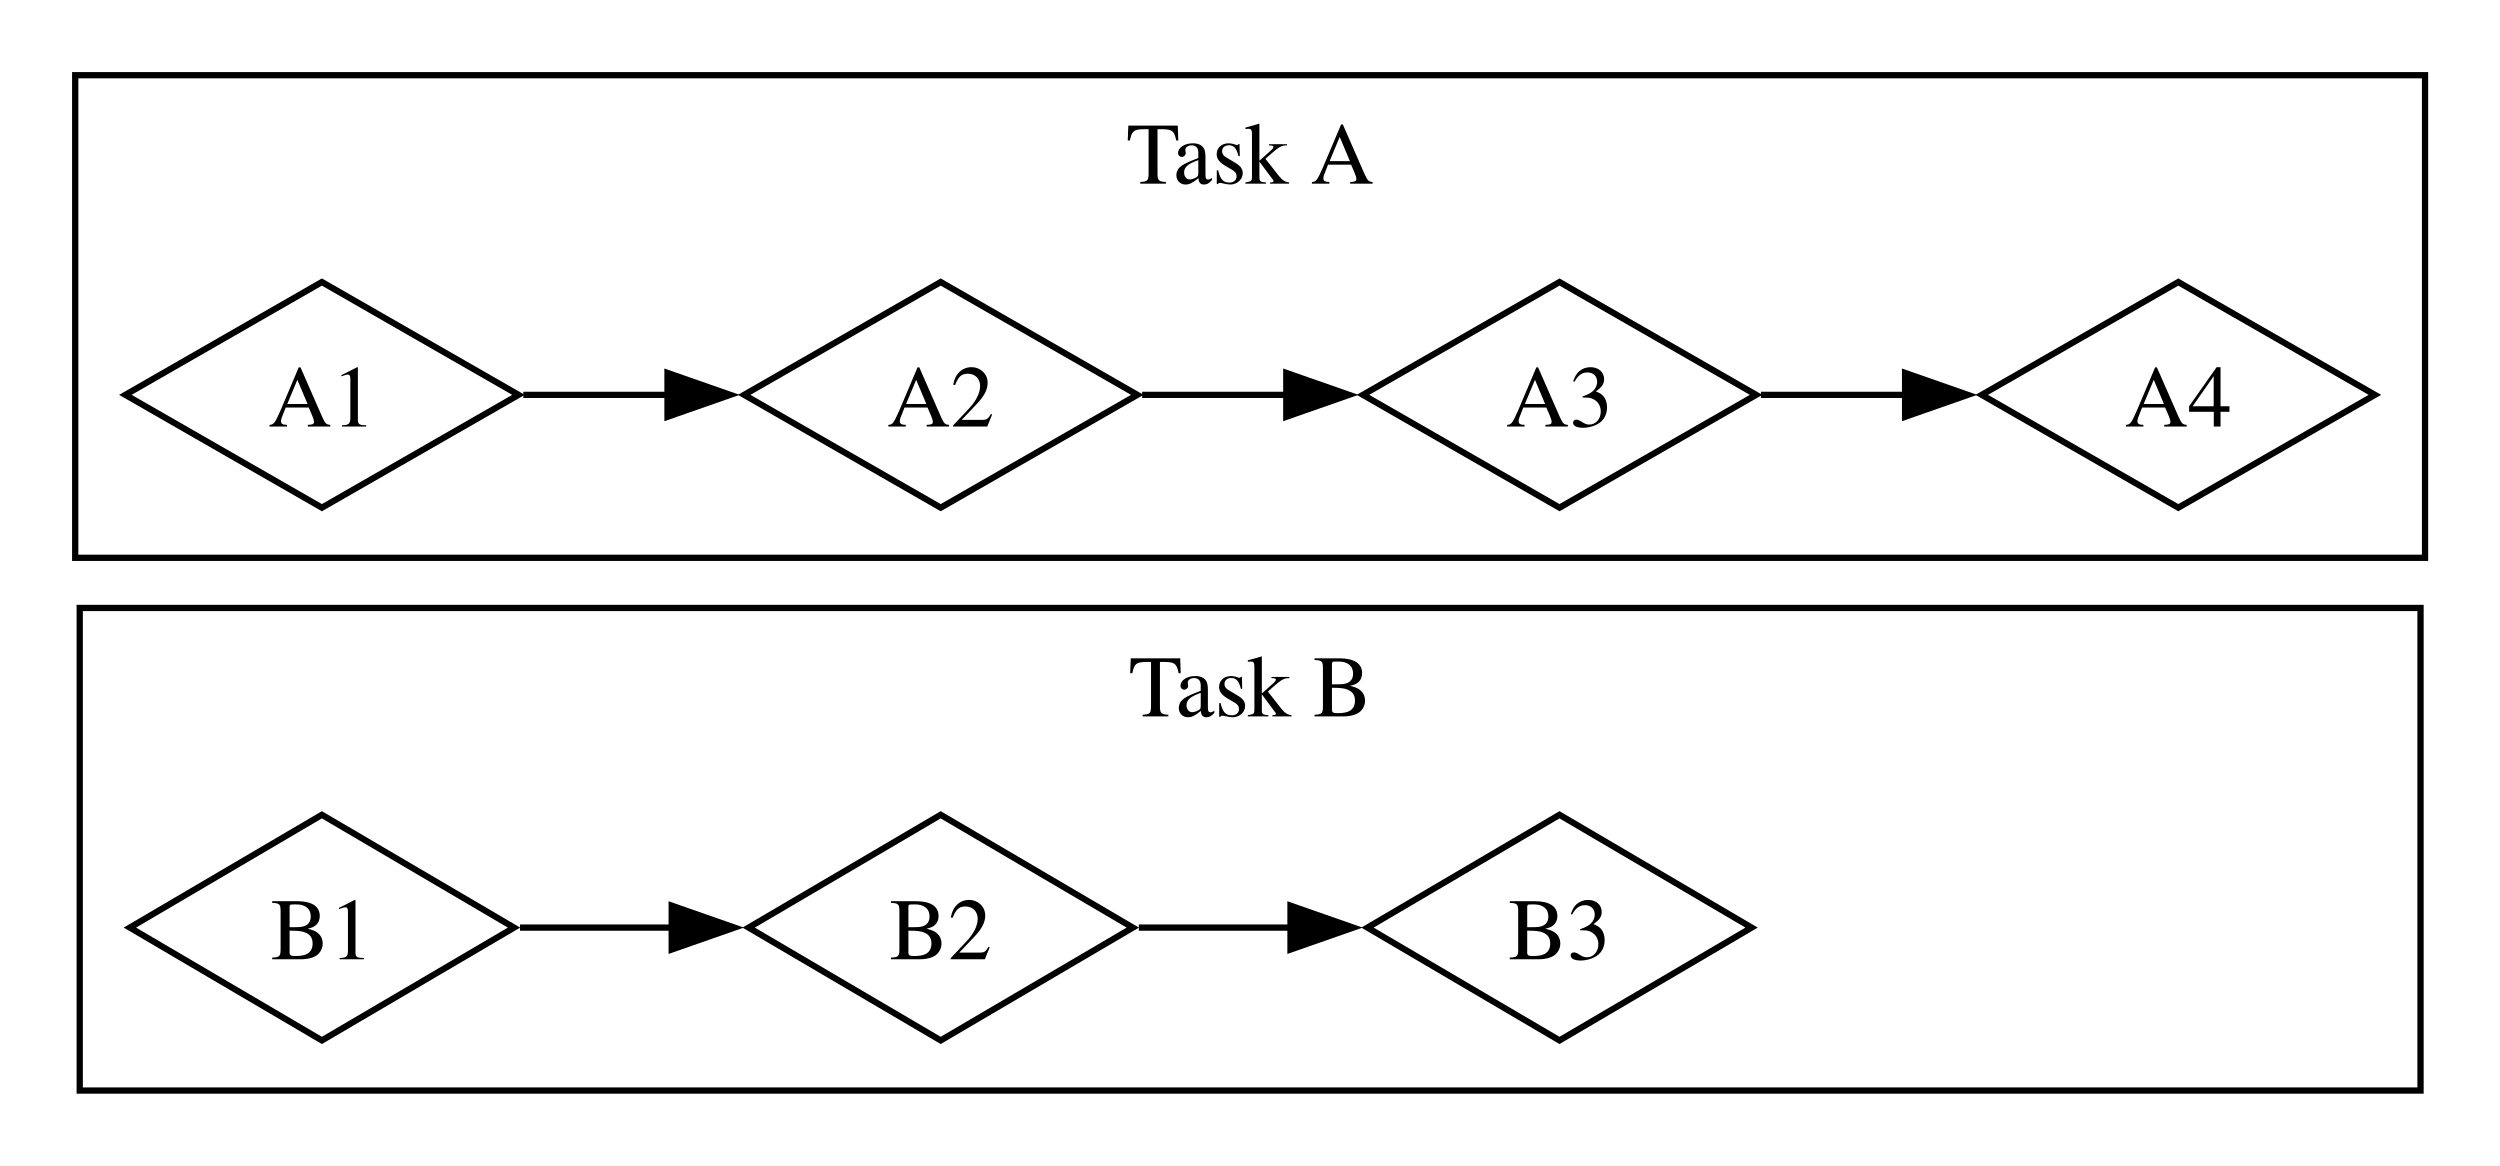
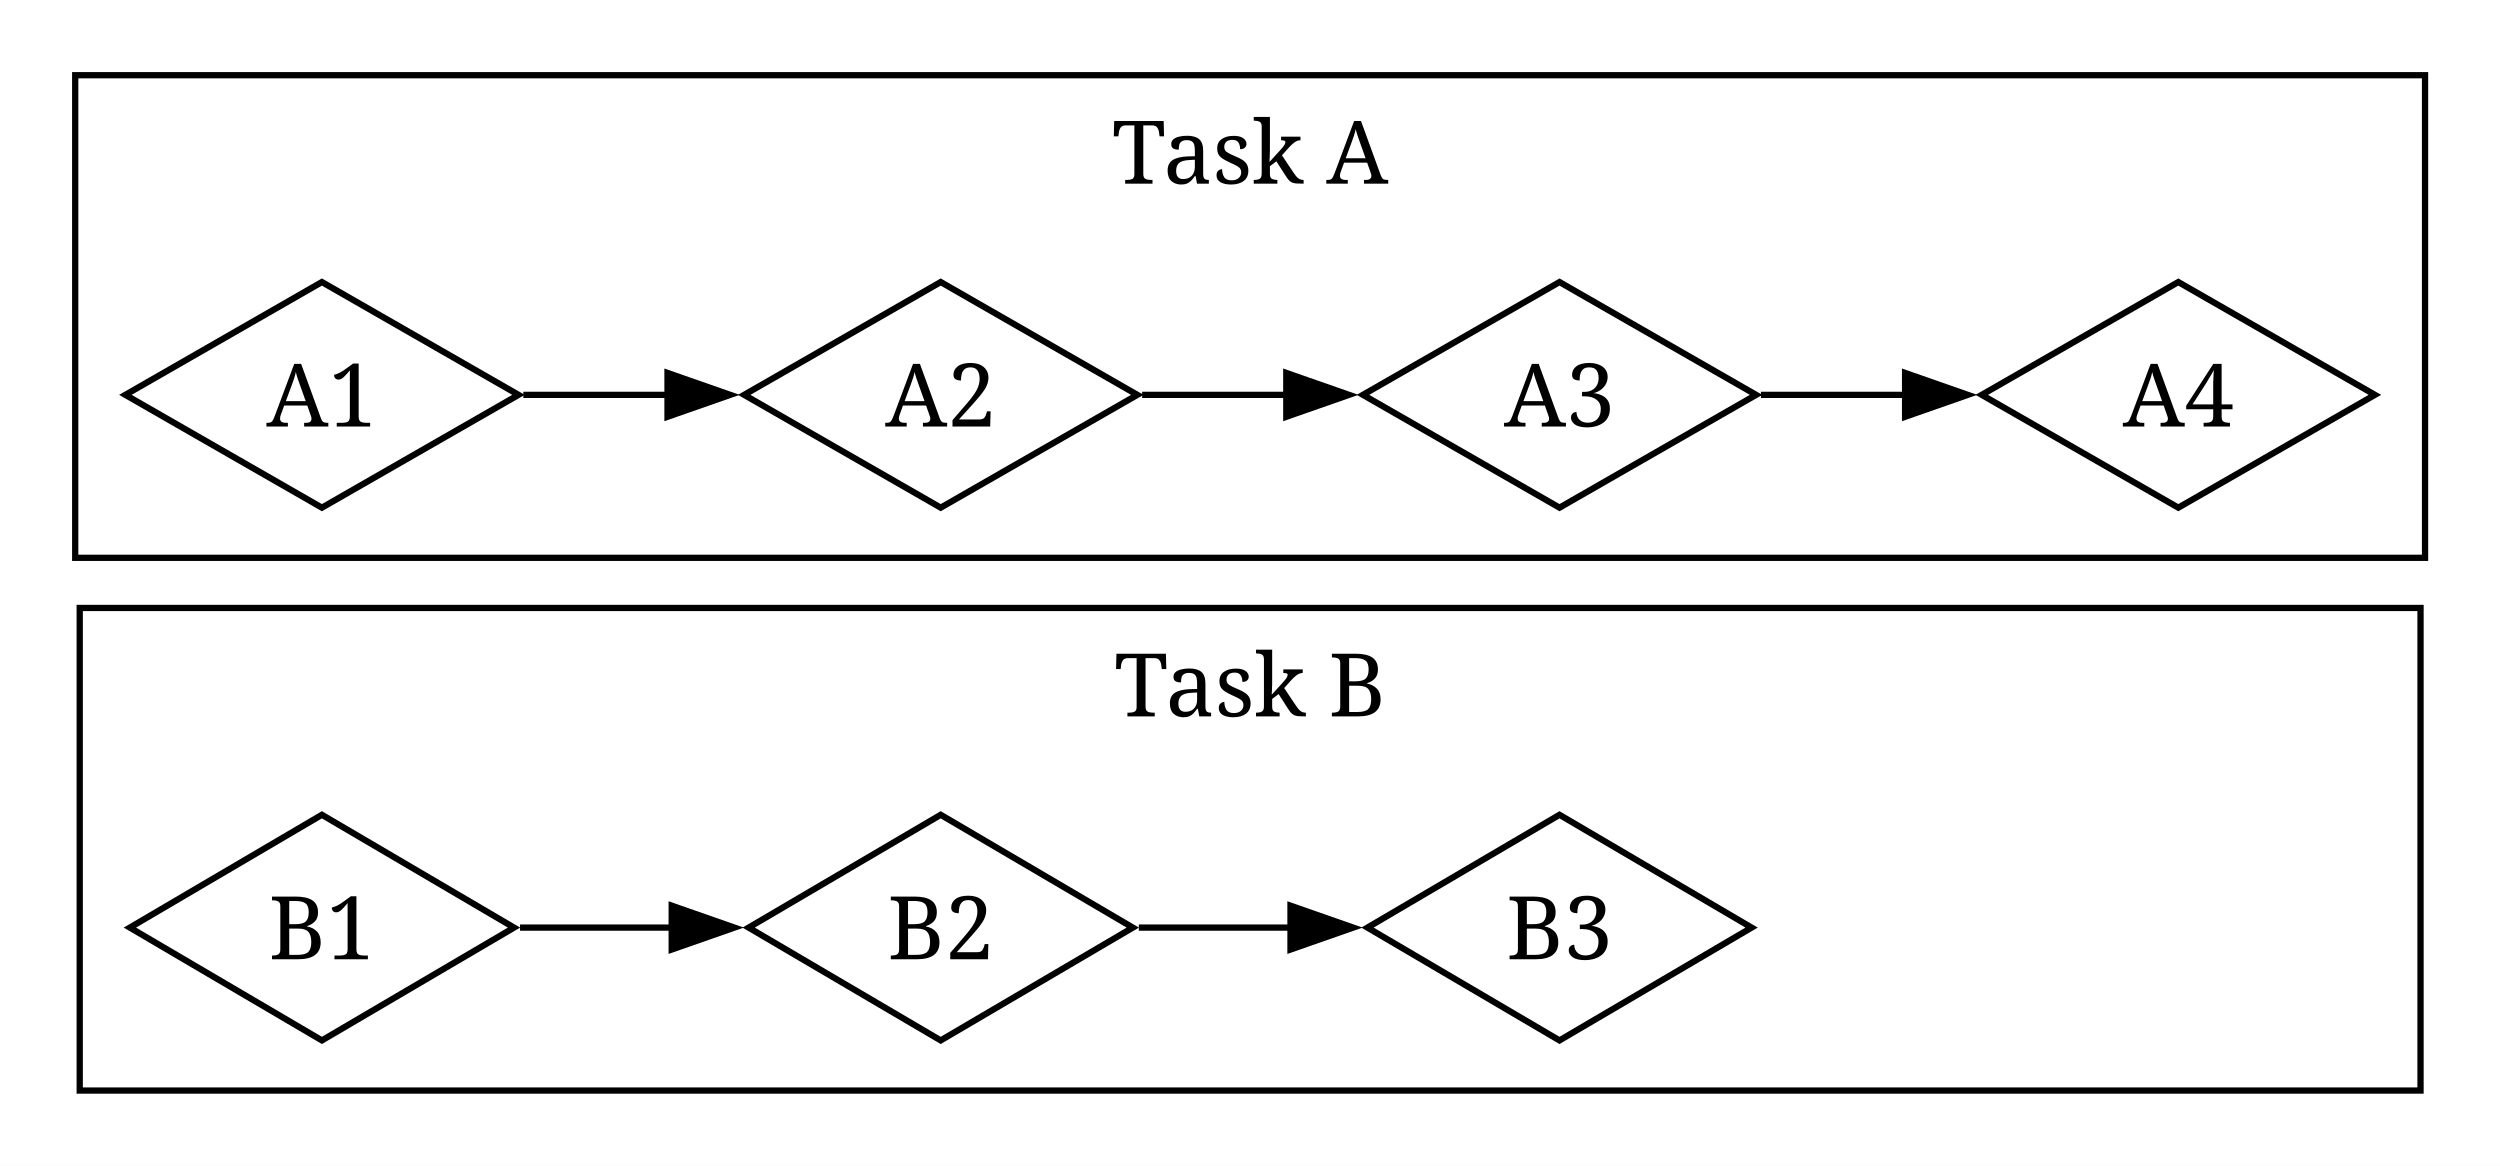
<svg xmlns="http://www.w3.org/2000/svg" viewBox="0.00 0.00 1662.00 775.00">
  <g id="graph0" class="graph" transform="scale(4.16667 4.16667) rotate(0) translate(4 182)">
    <polygon fill="white" stroke="none" points="-4,4 -4,-182 394.92,-182 394.92,4 -4,4" />
    <g id="clust1" class="cluster">
      <polygon fill="none" stroke="black" points="8.72,-8 8.72,-85 382.2,-85 382.2,-8 8.72,-8" />
-       <text text-anchor="middle" x="195.46" y="-67.7" font-family="Times,serif" font-size="14.00">Task B</text>
+       <text text-anchor="middle" x="195.46" y="-67.7" font-family="serif" font-size="14.00">Task B</text>
    </g>
    <g id="clust2" class="cluster">
      <polygon fill="none" stroke="black" points="8,-93 8,-170 382.92,-170 382.92,-93 8,-93" />
-       <text text-anchor="middle" x="195.46" y="-152.7" font-family="Times,serif" font-size="14.00">Task A</text>
+       <text text-anchor="middle" x="195.46" y="-152.7" font-family="serif" font-size="14.00">Task A</text>
    </g>
    <g id="node1" class="node">
      <polygon fill="none" stroke="black" points="47.36,-52 16.72,-34 47.36,-16 78.01,-34 47.36,-52" />
-       <text text-anchor="middle" x="47.36" y="-28.95" font-family="Times,serif" font-size="14.00">B1</text>
+       <text text-anchor="middle" x="47.36" y="-28.95" font-family="serif" font-size="14.00">B1</text>
    </g>
    <g id="node2" class="node">
      <polygon fill="none" stroke="black" points="146.09,-52 115.45,-34 146.09,-16 176.74,-34 146.09,-52" />
-       <text text-anchor="middle" x="146.09" y="-28.95" font-family="Times,serif" font-size="14.00">B2</text>
+       <text text-anchor="middle" x="146.09" y="-28.95" font-family="serif" font-size="14.00">B2</text>
    </g>
    <g id="edge1" class="edge">
      <path fill="none" stroke="black" d="M78.97,-34C86.72,-34 95.18,-34 103.37,-34" />
      <polygon fill="black" stroke="black" points="103.17,-37.5 113.17,-34 103.17,-30.5 103.17,-37.5" />
    </g>
    <g id="node3" class="node">
      <polygon fill="none" stroke="black" points="244.82,-52 214.18,-34 244.82,-16 275.47,-34 244.82,-52" />
-       <text text-anchor="middle" x="244.82" y="-28.95" font-family="Times,serif" font-size="14.00">B3</text>
+       <text text-anchor="middle" x="244.82" y="-28.95" font-family="serif" font-size="14.00">B3</text>
    </g>
    <g id="edge2" class="edge">
      <path fill="none" stroke="black" d="M177.7,-34C185.45,-34 193.91,-34 202.1,-34" />
      <polygon fill="black" stroke="black" points="201.9,-37.5 211.9,-34 201.9,-30.5 201.9,-37.5" />
    </g>
    <g id="node5" class="node">
      <polygon fill="none" stroke="black" points="47.36,-137 16,-119 47.36,-101 78.73,-119 47.36,-137" />
-       <text text-anchor="middle" x="47.36" y="-113.95" font-family="Times,serif" font-size="14.00">A1</text>
+       <text text-anchor="middle" x="47.36" y="-113.95" font-family="serif" font-size="14.00">A1</text>
    </g>
    <g id="node6" class="node">
      <polygon fill="none" stroke="black" points="146.09,-137 114.73,-119 146.09,-101 177.46,-119 146.09,-137" />
-       <text text-anchor="middle" x="146.09" y="-113.95" font-family="Times,serif" font-size="14.00">A2</text>
+       <text text-anchor="middle" x="146.09" y="-113.95" font-family="serif" font-size="14.00">A2</text>
    </g>
    <g id="edge4" class="edge">
      <path fill="none" stroke="black" d="M79.5,-119C86.84,-119 94.78,-119 102.52,-119" />
      <polygon fill="black" stroke="black" points="102.5,-122.5 112.5,-119 102.5,-115.5 102.5,-122.5" />
    </g>
    <g id="node7" class="node">
      <polygon fill="none" stroke="black" points="244.82,-137 213.46,-119 244.82,-101 276.19,-119 244.82,-137" />
-       <text text-anchor="middle" x="244.82" y="-113.95" font-family="Times,serif" font-size="14.00">A3</text>
+       <text text-anchor="middle" x="244.82" y="-113.95" font-family="serif" font-size="14.00">A3</text>
    </g>
    <g id="edge5" class="edge">
      <path fill="none" stroke="black" d="M178.23,-119C185.57,-119 193.51,-119 201.25,-119" />
      <polygon fill="black" stroke="black" points="201.23,-122.5 211.23,-119 201.23,-115.5 201.23,-122.5" />
    </g>
    <g id="node8" class="node">
      <polygon fill="none" stroke="black" points="343.55,-137 312.19,-119 343.55,-101 374.92,-119 343.55,-137" />
-       <text text-anchor="middle" x="343.55" y="-113.95" font-family="Times,serif" font-size="14.00">A4</text>
+       <text text-anchor="middle" x="343.55" y="-113.95" font-family="serif" font-size="14.00">A4</text>
    </g>
    <g id="edge6" class="edge">
      <path fill="none" stroke="black" d="M276.96,-119C284.3,-119 292.24,-119 299.98,-119" />
      <polygon fill="black" stroke="black" points="299.96,-122.5 309.96,-119 299.96,-115.5 299.96,-122.5" />
    </g>
  </g>
</svg>
